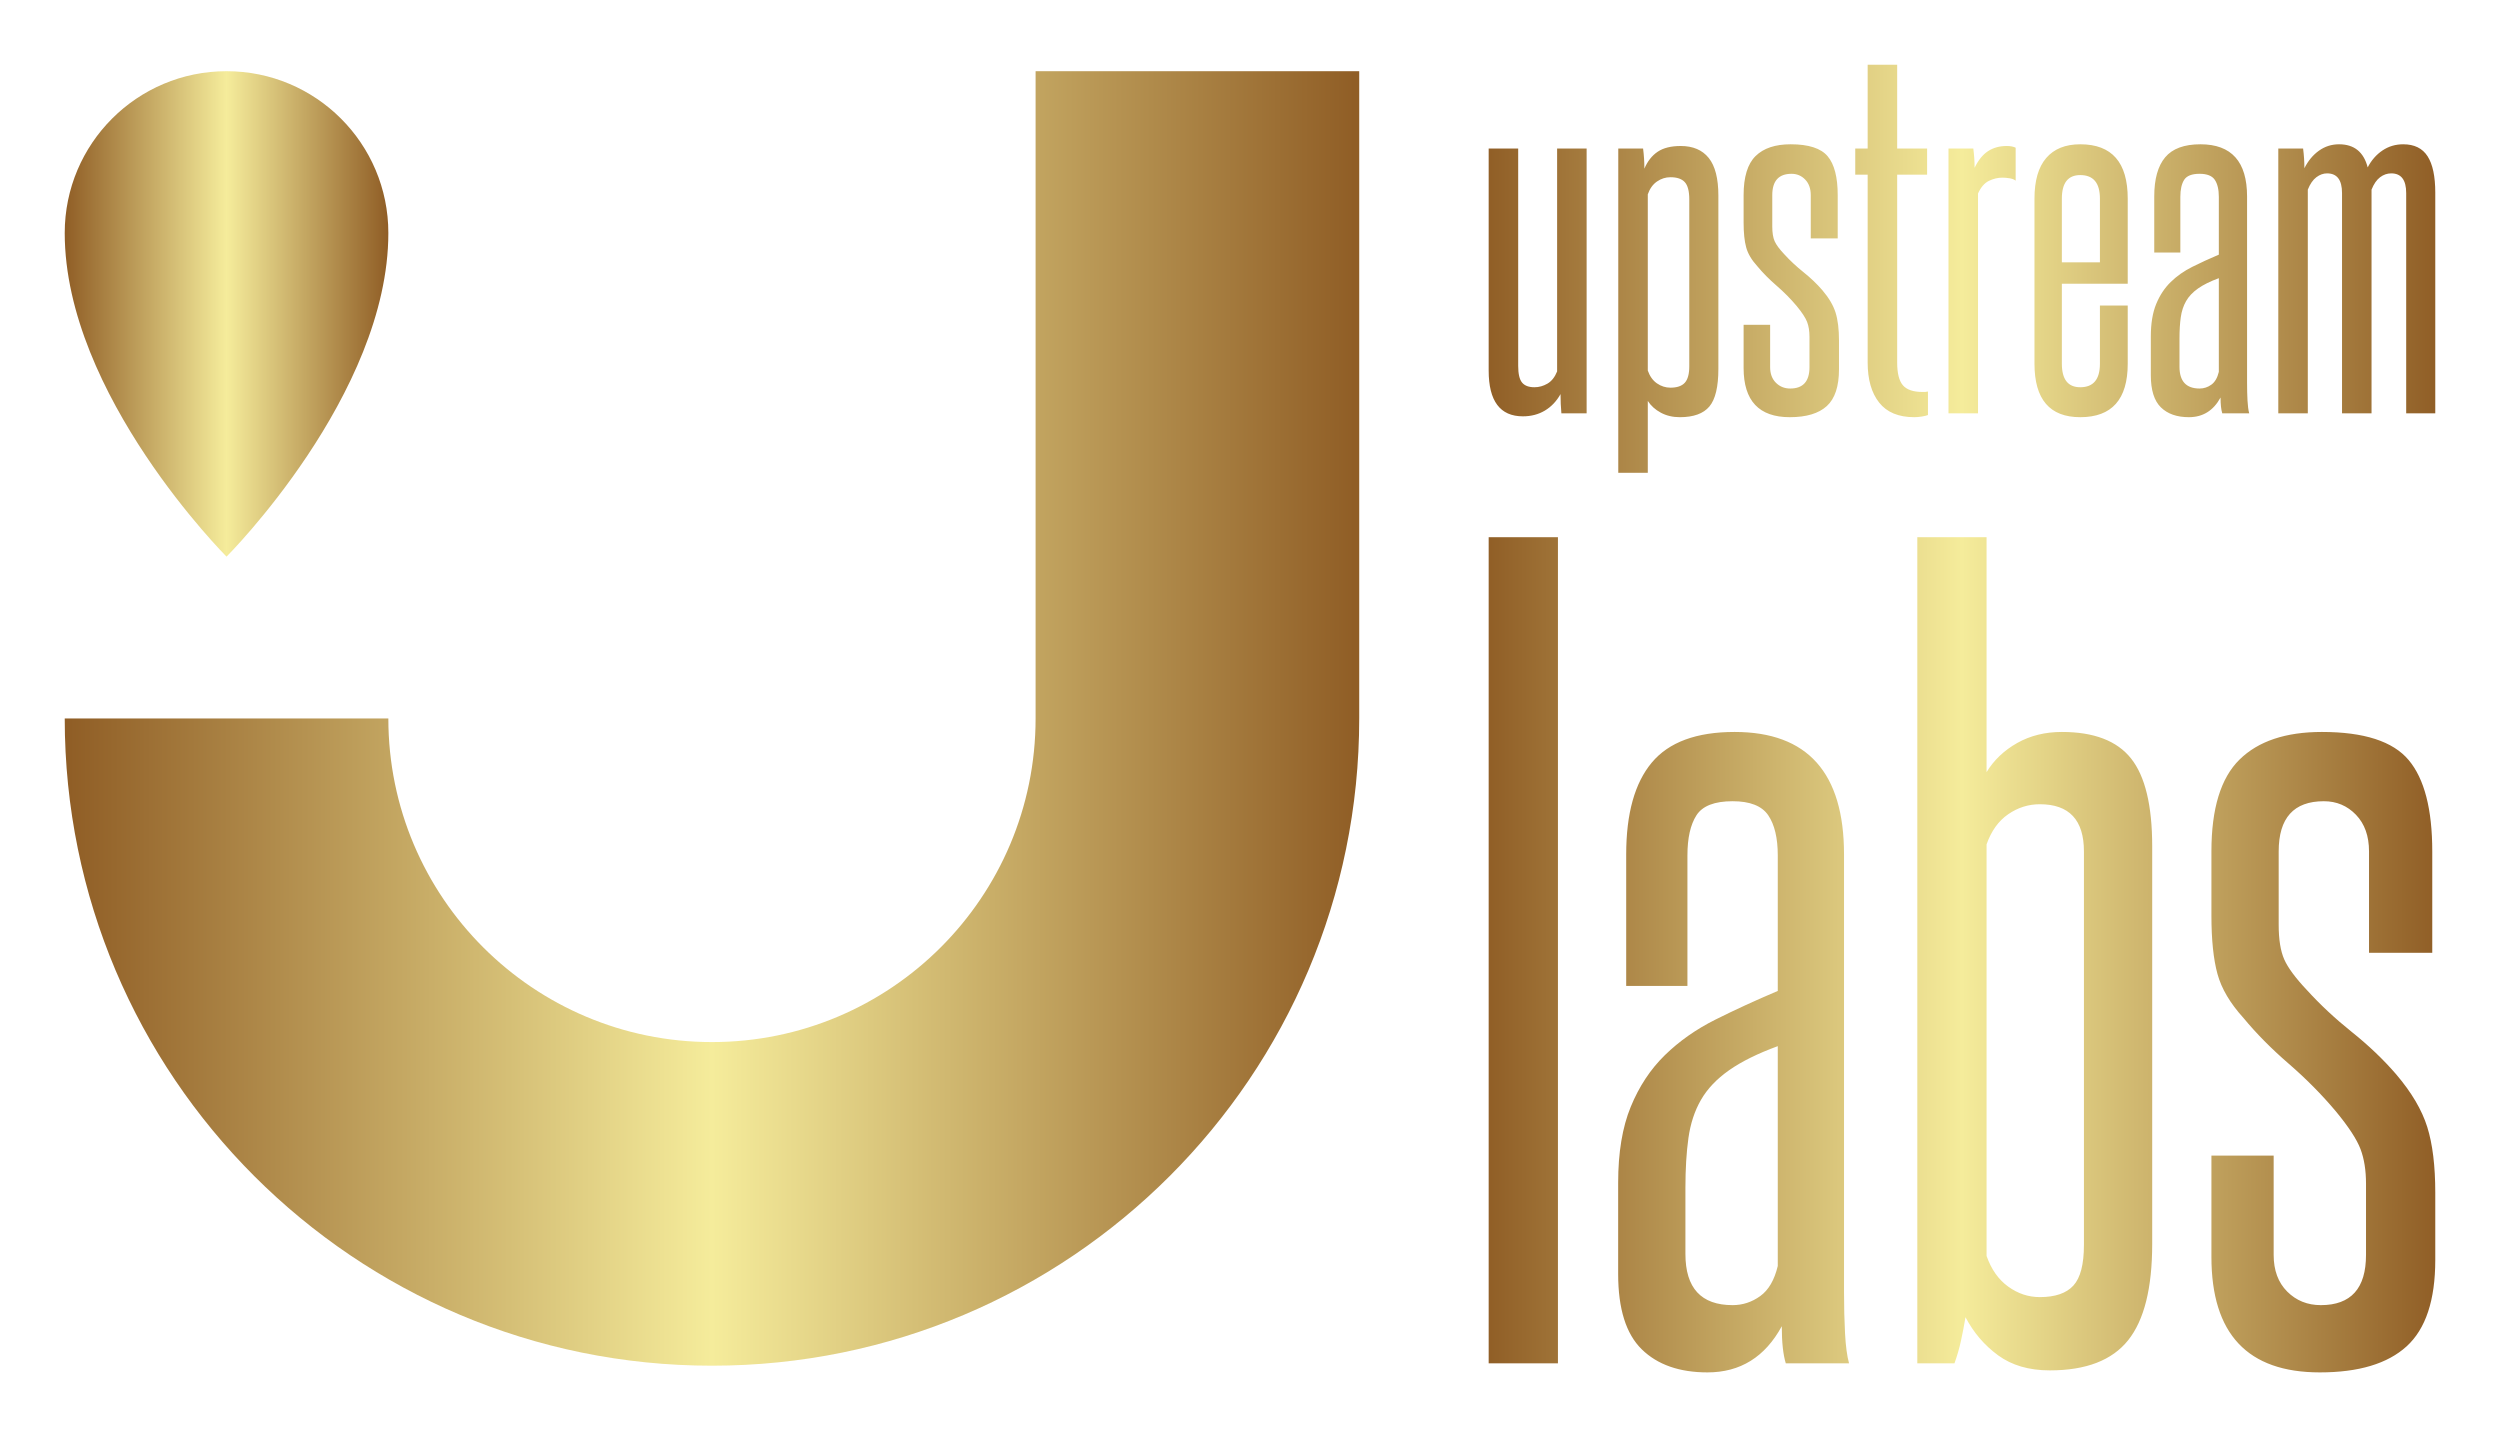
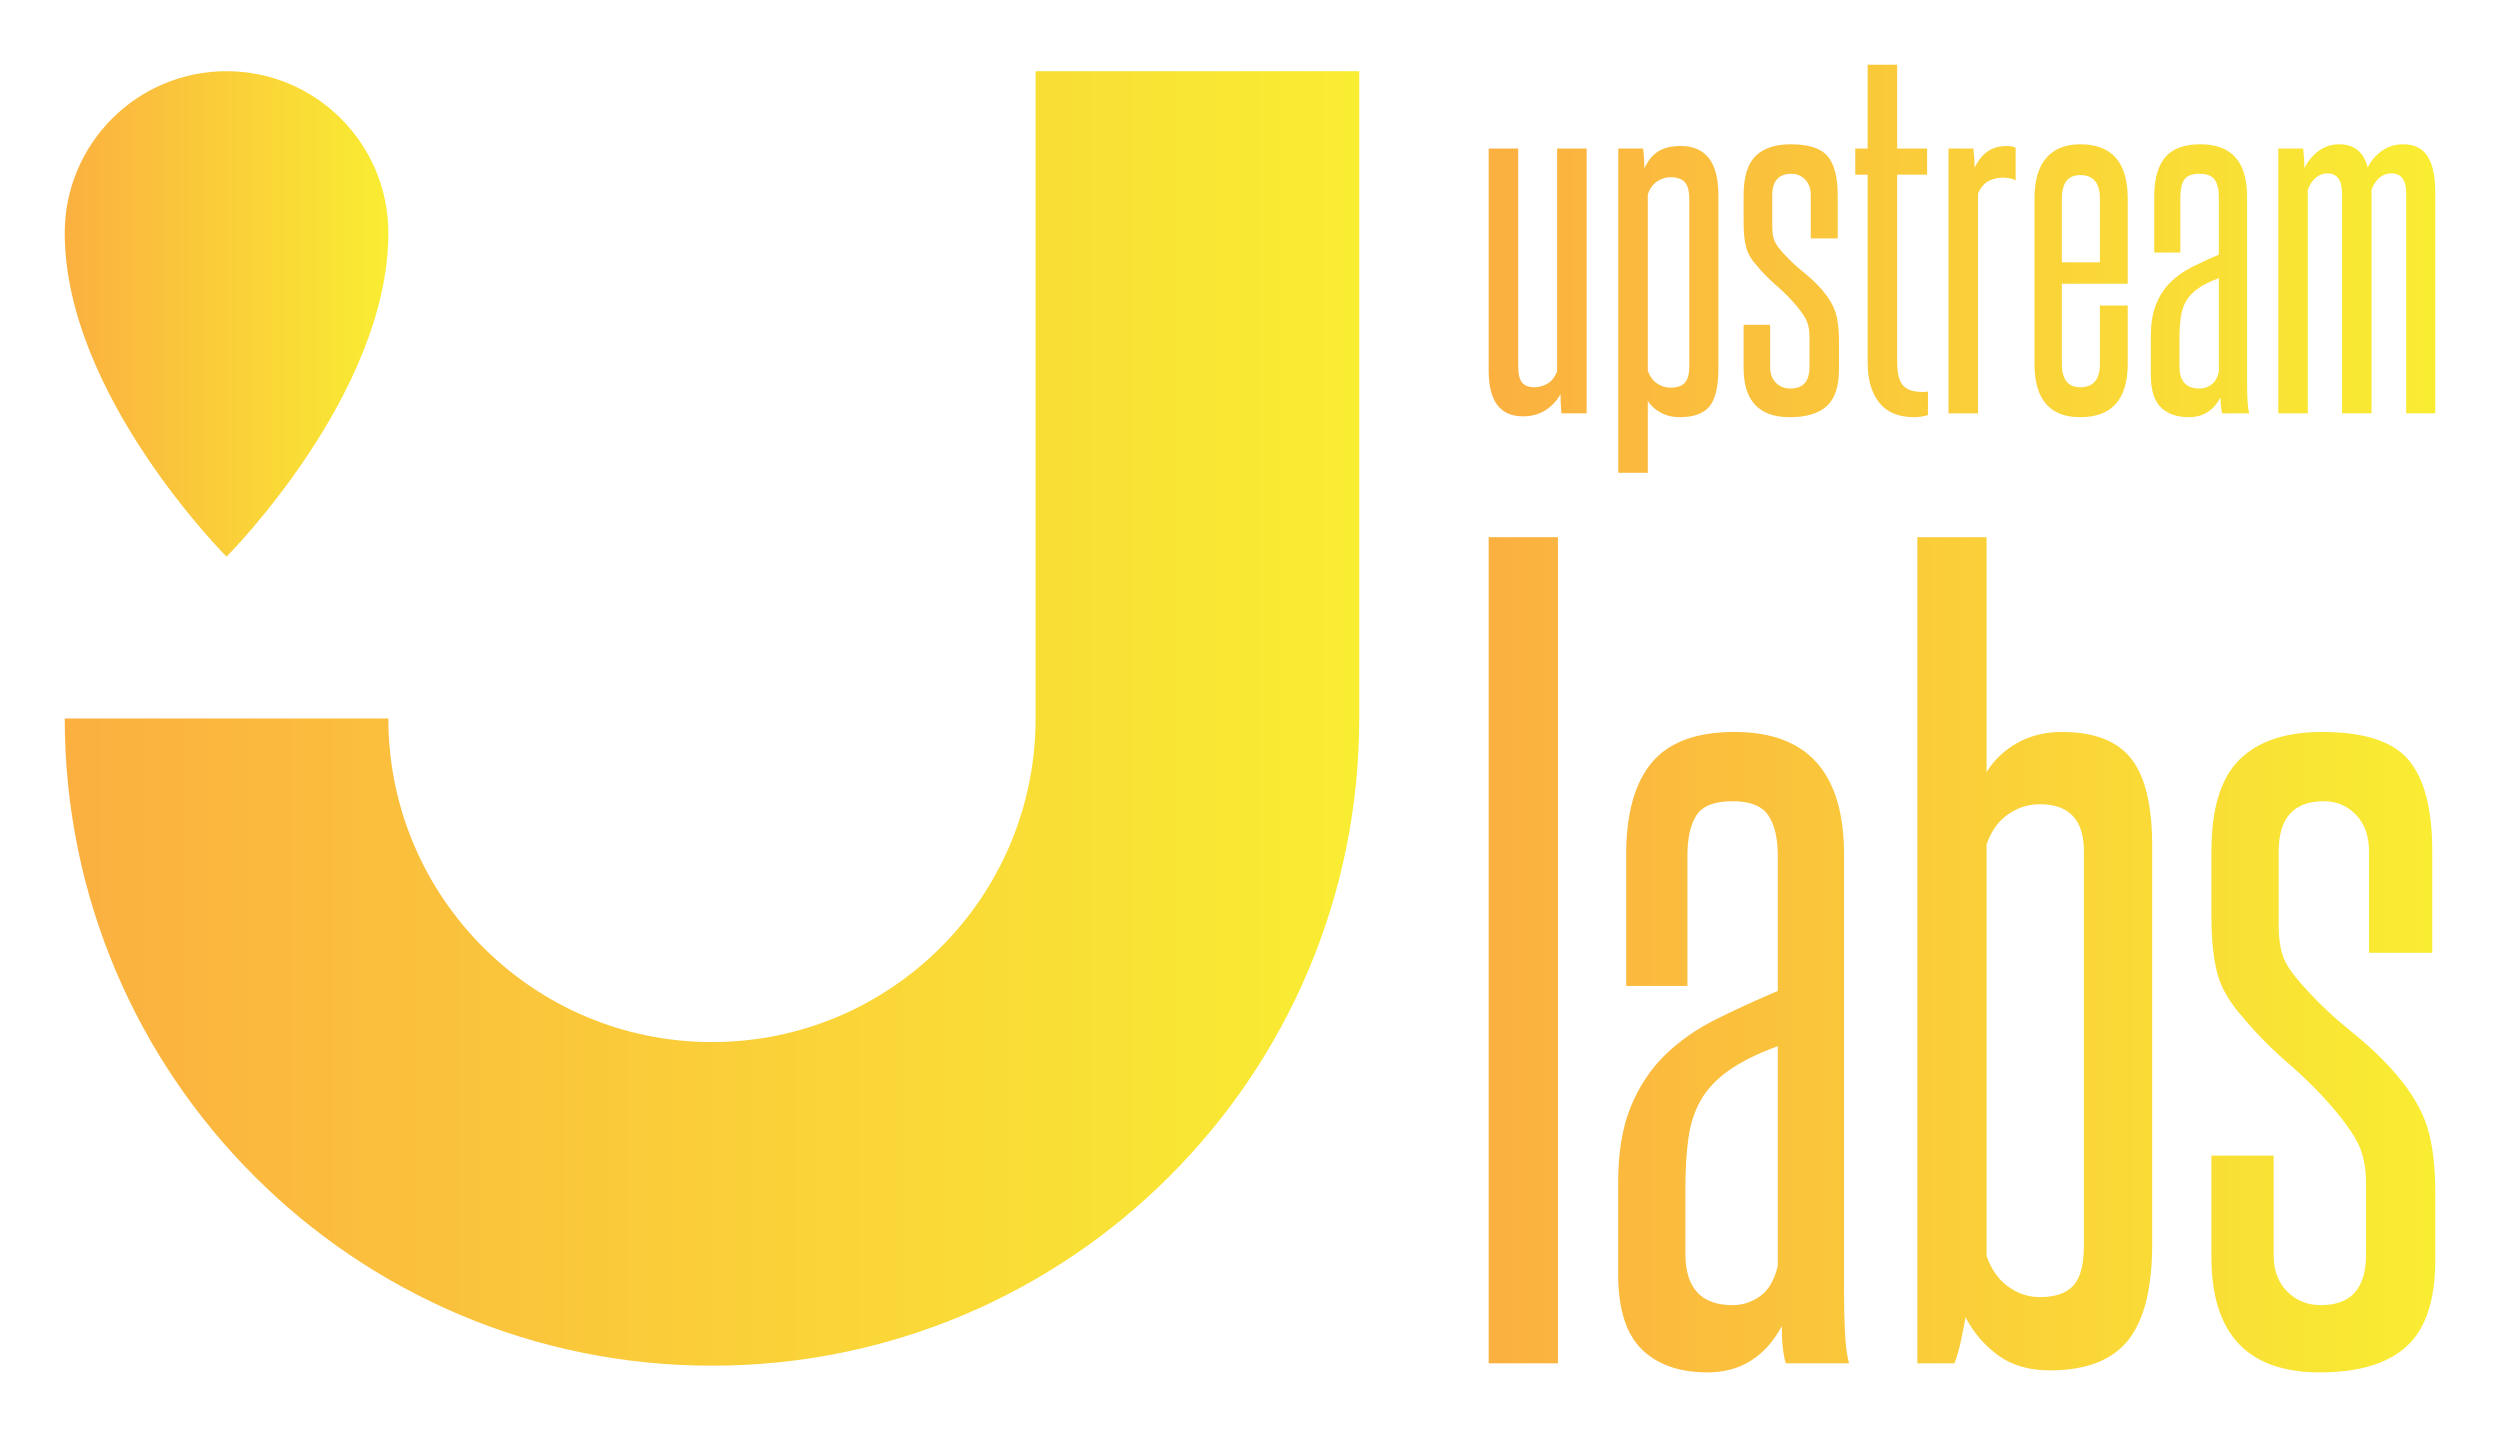
<svg xmlns="http://www.w3.org/2000/svg" version="1.1" width="3163.823" height="1819.1" viewBox="0 0 3163.823 1819.1">
  <g transform="scale(8.191126) translate(10, 10)">
-     <defs id="SvgjsDefs18977">
-       <linearGradient id="SvgjsLinearGradient18984">
-         <stop id="SvgjsStop18985" stop-color="#905e26" offset="0" />
-         <stop id="SvgjsStop18986" stop-color="#f5ec9b" offset="0.5" />
-         <stop id="SvgjsStop18987" stop-color="#905e26" offset="1" />
+     <defs id="SvgjsDefs19227">
+       <linearGradient id="SvgjsLinearGradient19234">
+         <stop id="SvgjsStop19235" stop-color="#fbb040" offset="0" />
+         <stop id="SvgjsStop19236" stop-color="#f9ed32" offset="1" />
      </linearGradient>
-       <linearGradient id="SvgjsLinearGradient18988">
-         <stop id="SvgjsStop18989" stop-color="#905e26" offset="0" />
-         <stop id="SvgjsStop18990" stop-color="#f5ec9b" offset="0.5" />
-         <stop id="SvgjsStop18991" stop-color="#905e26" offset="1" />
+       <linearGradient id="SvgjsLinearGradient19237">
+         <stop id="SvgjsStop19238" stop-color="#fbb040" offset="0" />
+         <stop id="SvgjsStop19239" stop-color="#f9ed32" offset="1" />
      </linearGradient>
-       <linearGradient id="SvgjsLinearGradient18992">
-         <stop id="SvgjsStop18993" stop-color="#905e26" offset="0" />
-         <stop id="SvgjsStop18994" stop-color="#f5ec9b" offset="0.5" />
-         <stop id="SvgjsStop18995" stop-color="#905e26" offset="1" />
+       <linearGradient id="SvgjsLinearGradient19240">
+         <stop id="SvgjsStop19241" stop-color="#fbb040" offset="0" />
+         <stop id="SvgjsStop19242" stop-color="#f9ed32" offset="1" />
      </linearGradient>
    </defs>
-     <g id="SvgjsG18978" featureKey="PG4fjM-0" transform="matrix(2.777778,0,0,-2.777778,-40.27778,241.2778)" fill="url(#SvgjsLinearGradient18984)">
+     <g id="SvgjsG19228" featureKey="PG4fjM-0" transform="matrix(2.777778,0,0,-2.777778,-40.27778,241.2778)" fill="url(#SvgjsLinearGradient19234)">
      <g>
-         <path fill="url(#SvgjsLinearGradient18984)" d="M50.5,14.5c-19.883,0-36,16.117-36,36h18c0-9.941,8.059-18,18-18s18,8.059,18,18v36h18v-36   C86.5,30.617,70.383,14.5,50.5,14.5z" />
-         <path fill="url(#SvgjsLinearGradient18984)" d="M14.5,77.5c0,4.971,4.029,9,9,9s9-4.029,9-9c0-9-9-18-9-18S14.5,68.5,14.5,77.5z" />
+         <path fill="url(#SvgjsLinearGradient19234)" d="M50.5,14.5c-19.883,0-36,16.117-36,36h18c0-9.941,8.059-18,18-18s18,8.059,18,18v36h18v-36   C86.5,30.617,70.383,14.5,50.5,14.5z" />
+         <path fill="url(#SvgjsLinearGradient19234)" d="M14.5,77.5c0,4.971,4.029,9,9,9s9-4.029,9-9c0-9-9-18-9-18S14.5,68.5,14.5,77.5z" />
      </g>
    </g>
-     <g id="SvgjsG18979" featureKey="nameFeature-0" transform="matrix(3.304338,0,0,3.304338,217.7531,-12.22605)" fill="url(#SvgjsLinearGradient18988)">
+     <g id="SvgjsG19229" featureKey="nameFeature-0" transform="matrix(3.304338,0,0,3.304338,217.7531,-12.22605)" fill="url(#SvgjsLinearGradient19237)">
      <path d="M4.08 20 q-0.02 -0.22 -0.03 -0.44 t-0.01 -0.46 q-0.28 0.5 -0.73 0.77 t-1.03 0.27 q-1.6 0 -1.6 -2.14 l0 -10.38 l1.38 0 l0 10.16 q0 0.56 0.18 0.78 t0.58 0.22 q0.32 0 0.61 -0.17 t0.45 -0.57 l0 -10.42 l1.38 0 l0 12.38 l-1.18 0 z M10.06 10 q0 -0.58 -0.21 -0.81 t-0.67 -0.23 q-0.34 0 -0.63 0.2 t-0.43 0.6 l0 8.24 q0.14 0.4 0.43 0.6 t0.63 0.2 q0.46 0 0.67 -0.23 t0.21 -0.77 l0 -7.8 z M6.74 22.78 l0 -15.16 l1.16 0 q0.06 0.46 0.06 0.94 q0.22 -0.52 0.62 -0.79 t1.08 -0.27 q0.86 0 1.31 0.56 t0.45 1.76 l0 8.1 q0 1.26 -0.42 1.76 t-1.38 0.5 q-0.5 0 -0.89 -0.21 t-0.61 -0.55 l0 3.36 l-1.38 0 z M15.68 16.42 q0 -0.4 -0.11 -0.69 t-0.49 -0.75 q-0.42 -0.5 -0.94 -0.95 t-0.9 -0.91 q-0.4 -0.44 -0.52 -0.88 t-0.12 -1.16 l0 -1.28 q0 -1.28 0.56 -1.83 t1.64 -0.55 q1.26 0 1.73 0.56 t0.47 1.82 l0 2.02 l-1.26 0 l0 -2.02 q0 -0.46 -0.26 -0.73 t-0.64 -0.27 q-0.9 0 -0.9 1 l0 1.46 q0 0.44 0.11 0.69 t0.45 0.61 q0.4 0.44 0.9 0.84 t0.88 0.84 q0.46 0.54 0.62 1.05 t0.16 1.31 l0 1.34 q0 1.2 -0.57 1.72 t-1.73 0.52 q-2.16 0 -2.16 -2.3 l0 -2.02 l1.24 0 l0 1.98 q0 0.46 0.27 0.73 t0.67 0.27 q0.9 0 0.9 -1 l0 -1.42 z M21.22 20.08 q-0.1 0.04 -0.29 0.07 t-0.35 0.03 q-1.1 0 -1.64 -0.68 t-0.54 -1.88 l0 -8.78 l-0.58 0 l0 -1.22 l0.58 0 l0 -3.92 l1.38 0 l0 3.92 l1.4 0 l0 1.22 l-1.4 0 l0 8.78 q0 0.76 0.27 1.07 t0.91 0.31 l0.13 0 t0.13 -0.02 l0 1.1 z M22.18 20 l0 -12.38 l1.16 0 q0.06 0.46 0.06 0.9 q0.26 -0.54 0.63 -0.78 t0.87 -0.24 q0.26 0 0.42 0.08 l0 1.54 q-0.1 -0.08 -0.28 -0.11 t-0.34 -0.03 q-0.32 0 -0.63 0.15 t-0.51 0.59 l0 10.28 l-1.38 0 z M29.26 9.96 q0 -1.1 -0.92 -1.1 q-0.86 0 -0.86 1.1 l0 2.98 l1.78 0 l0 -2.98 z M29.26 14.96 l1.3 0 l0 2.72 q0 2.5 -2.22 2.5 q-2.14 0 -2.14 -2.5 l0 -7.72 q0 -1.26 0.55 -1.9 t1.59 -0.64 q2.22 0 2.22 2.54 l0 3.98 l-3.08 0 l0 3.74 q0 1.1 0.86 1.1 q0.92 0 0.92 -1.1 l0 -2.72 z M34.98 20 q-0.08 -0.26 -0.08 -0.74 q-0.5 0.92 -1.48 0.92 q-0.84 0 -1.31 -0.46 t-0.47 -1.5 l0 -1.82 q0 -0.9 0.25 -1.51 t0.68 -1.03 t1.01 -0.71 t1.24 -0.57 l0 -2.7 q0 -0.52 -0.19 -0.8 t-0.71 -0.28 q-0.54 0 -0.72 0.28 t-0.18 0.8 l0 2.6 l-1.22 0 l0 -2.62 q0 -1.22 0.51 -1.83 t1.65 -0.61 q2.18 0 2.18 2.44 l0 8.72 q0 0.44 0.02 0.82 t0.08 0.6 l-1.26 0 z M34.82 13.68 q-0.6 0.22 -0.97 0.48 t-0.56 0.59 t-0.25 0.76 t-0.06 0.99 l0 1.32 q0 1.02 0.94 1.02 q0.3 0 0.55 -0.18 t0.35 -0.6 l0 -4.38 z M43.58 20 l0 -10.3 q0 -0.92 -0.7 -0.92 q-0.28 0 -0.52 0.18 t-0.4 0.58 l0 10.46 l-1.38 0 l0 -10.3 q0 -0.92 -0.7 -0.92 q-0.26 0 -0.5 0.18 t-0.4 0.58 l0 10.46 l-1.38 0 l0 -12.38 l1.16 0 q0.06 0.46 0.06 0.92 q0.26 -0.52 0.68 -0.82 t0.94 -0.3 q1.06 0 1.34 1.08 q0.26 -0.5 0.69 -0.79 t0.97 -0.29 q0.78 0 1.14 0.56 t0.36 1.7 l0 10.32 l-1.36 0 z" />
    </g>
-     <g id="SvgjsG18980" featureKey="nameFeature-1" transform="matrix(7.754507,0,0,7.754507,214.2617,45.54904)" fill="url(#SvgjsLinearGradient18992)">
+     <g id="SvgjsG19230" featureKey="nameFeature-1" transform="matrix(7.754507,0,0,7.754507,214.2617,45.54904)" fill="url(#SvgjsLinearGradient19240)">
      <path d="M0.74 20 l0 -16.46 l1.38 0 l0 16.46 l-1.38 0 z M6.66 20 q-0.08 -0.26 -0.08 -0.74 q-0.5 0.92 -1.48 0.92 q-0.84 0 -1.31 -0.46 t-0.47 -1.5 l0 -1.82 q0 -0.9 0.25 -1.51 t0.68 -1.03 t1.01 -0.71 t1.24 -0.57 l0 -2.7 q0 -0.52 -0.19 -0.8 t-0.71 -0.28 q-0.54 0 -0.72 0.28 t-0.18 0.8 l0 2.6 l-1.22 0 l0 -2.62 q0 -1.22 0.51 -1.83 t1.65 -0.61 q2.18 0 2.18 2.44 l0 8.72 q0 0.44 0.02 0.82 t0.08 0.6 l-1.26 0 z M6.5 13.68 q-0.6 0.22 -0.97 0.48 t-0.56 0.59 t-0.25 0.76 t-0.06 0.99 l0 1.32 q0 1.02 0.94 1.02 q0.3 0 0.55 -0.18 t0.35 -0.6 l0 -4.38 z M12.6 9.8 q0 -0.94 -0.88 -0.94 q-0.34 0 -0.63 0.2 t-0.43 0.6 l0 8.2 q0.14 0.4 0.43 0.61 t0.63 0.21 q0.46 0 0.67 -0.23 t0.21 -0.81 l0 -7.84 z M9.28 20 l0 -16.46 l1.38 0 l0 4.68 q0.22 -0.36 0.61 -0.58 t0.89 -0.22 q0.96 0 1.38 0.53 t0.42 1.75 l0 7.92 q0 1.32 -0.48 1.92 t-1.56 0.6 q-0.62 0 -1.03 -0.3 t-0.65 -0.76 q-0.04 0.24 -0.09 0.47 t-0.13 0.45 l-0.74 0 z M18.22 16.42 q0 -0.4 -0.11 -0.69 t-0.49 -0.75 q-0.42 -0.5 -0.94 -0.95 t-0.9 -0.91 q-0.4 -0.44 -0.52 -0.88 t-0.12 -1.16 l0 -1.28 q0 -1.28 0.56 -1.83 t1.64 -0.55 q1.26 0 1.73 0.56 t0.47 1.82 l0 2.02 l-1.26 0 l0 -2.02 q0 -0.46 -0.26 -0.73 t-0.64 -0.27 q-0.9 0 -0.9 1 l0 1.46 q0 0.44 0.11 0.69 t0.45 0.61 q0.4 0.44 0.9 0.84 t0.88 0.84 q0.46 0.54 0.62 1.05 t0.16 1.31 l0 1.34 q0 1.2 -0.57 1.72 t-1.73 0.52 q-2.16 0 -2.16 -2.3 l0 -2.02 l1.24 0 l0 1.98 q0 0.46 0.27 0.73 t0.67 0.27 q0.9 0 0.9 -1 l0 -1.42 z" />
    </g>
  </g>
</svg>
